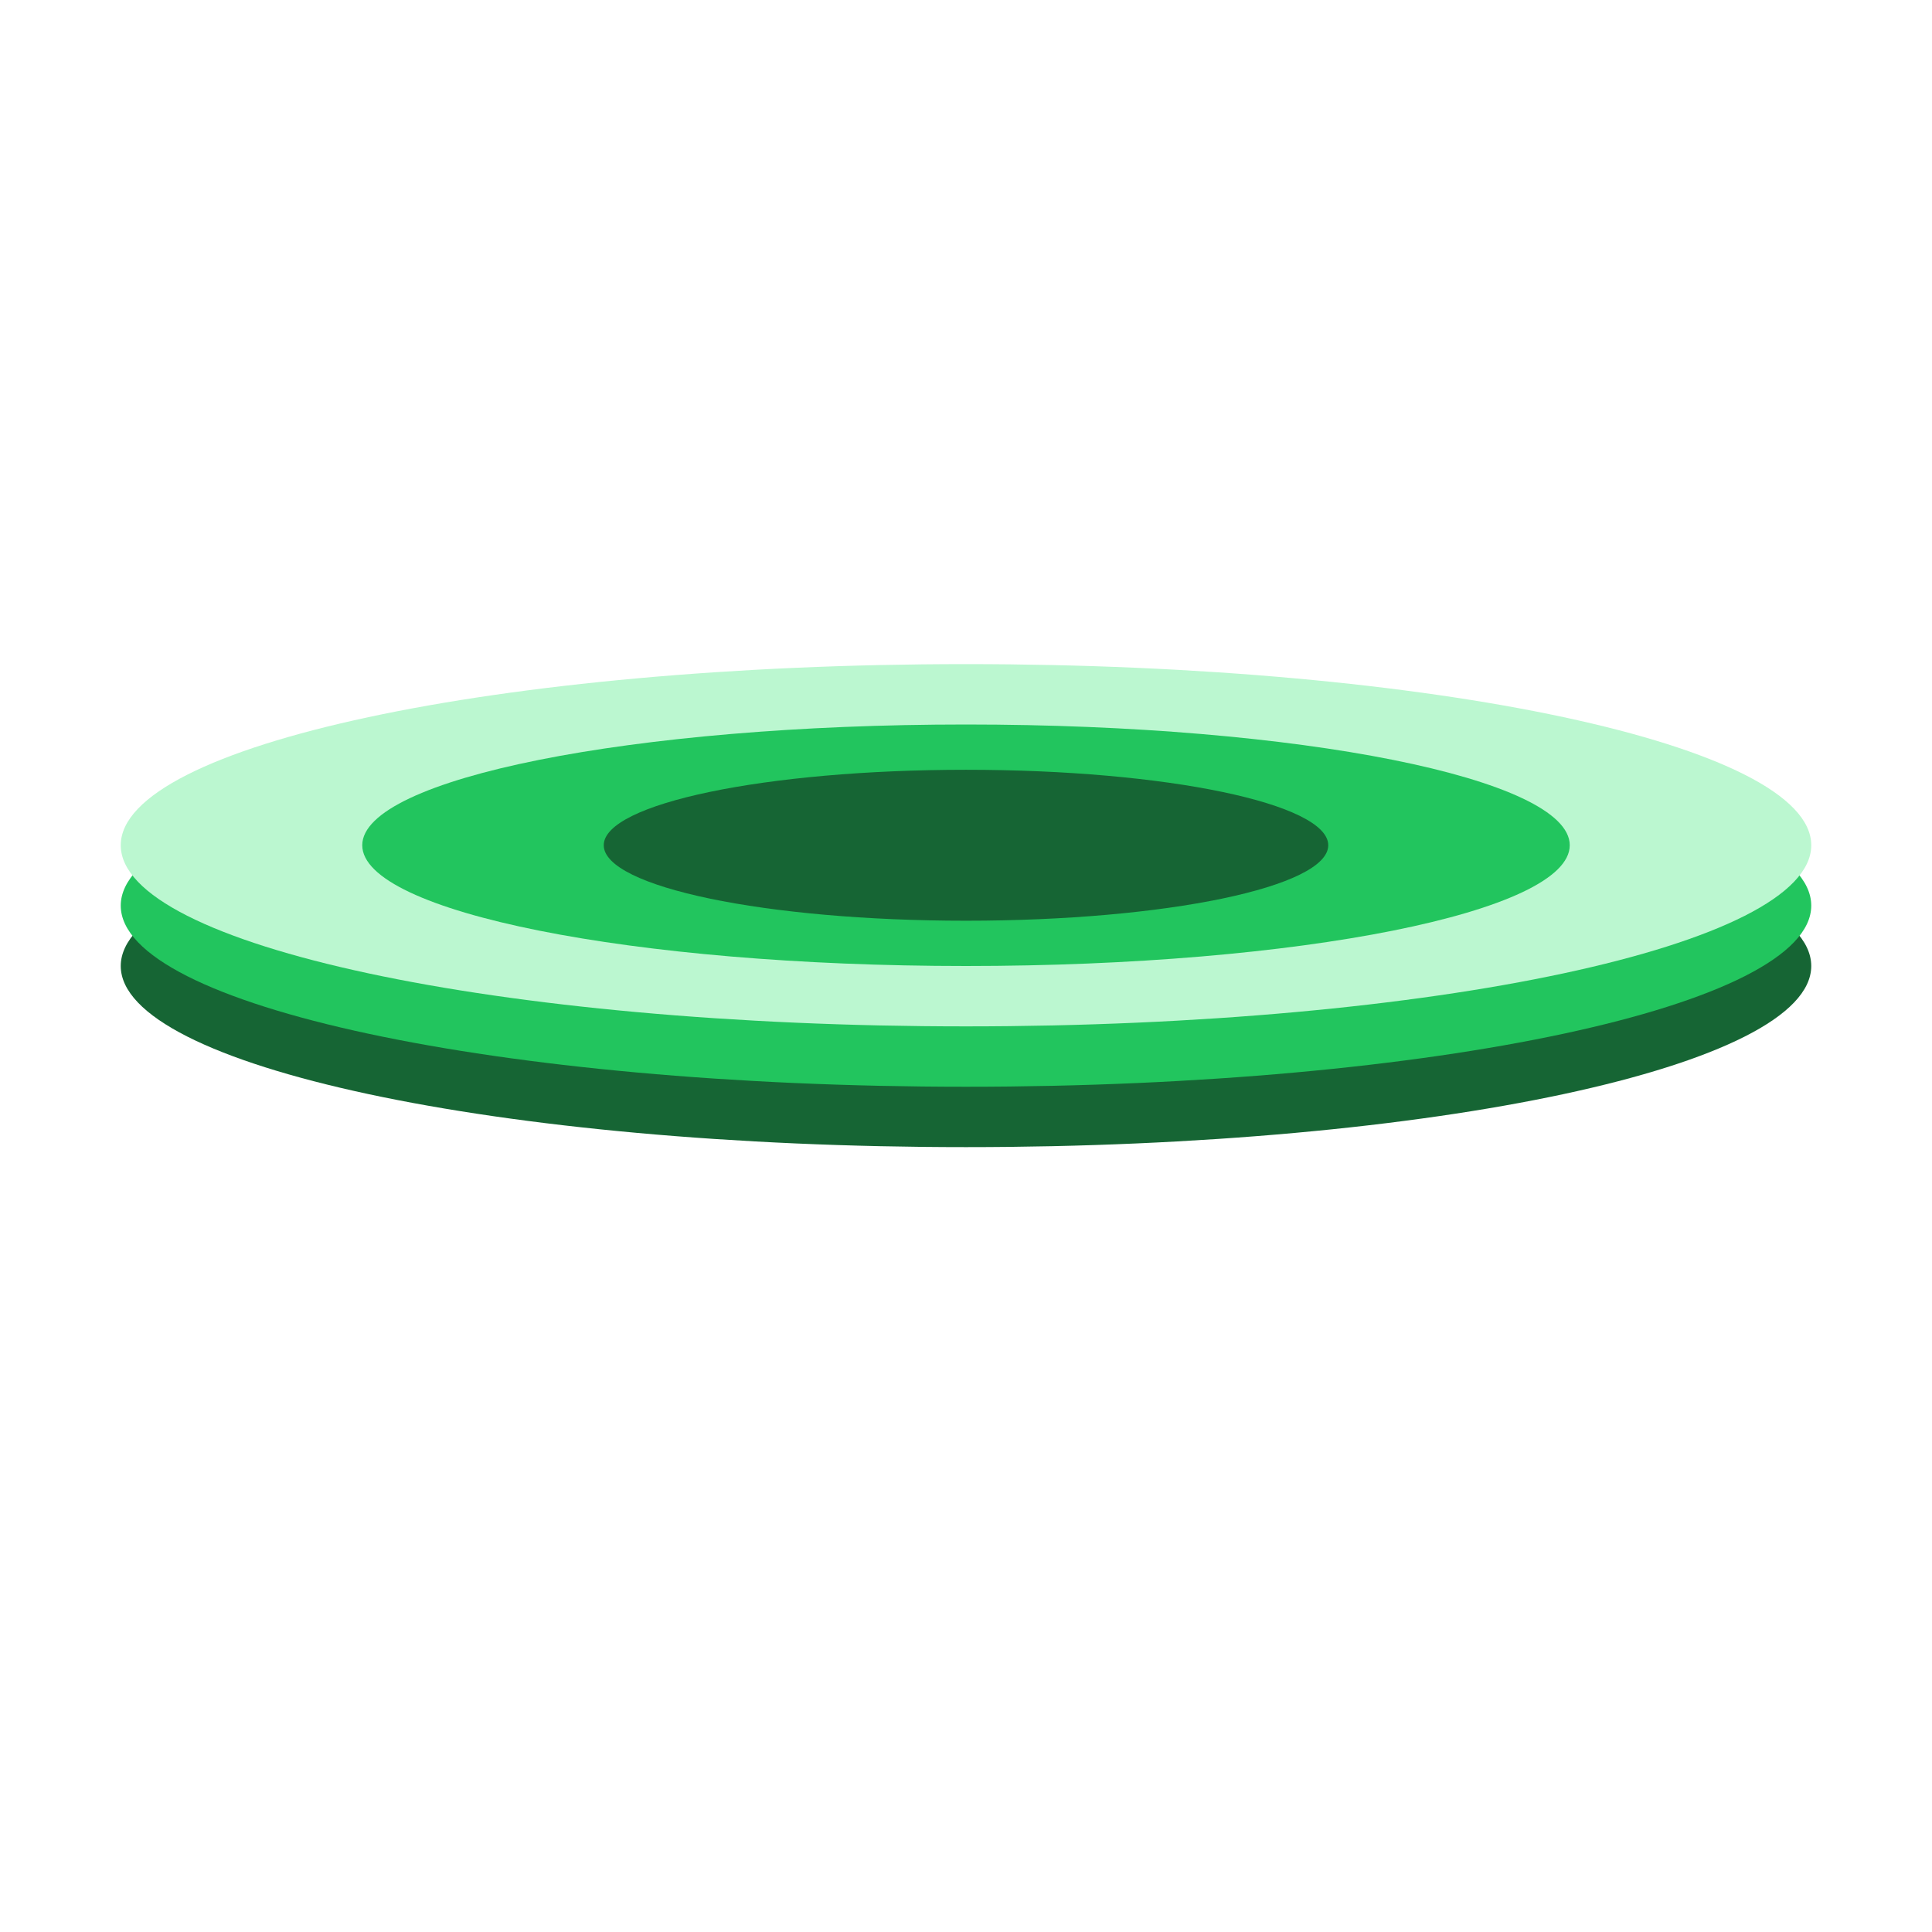
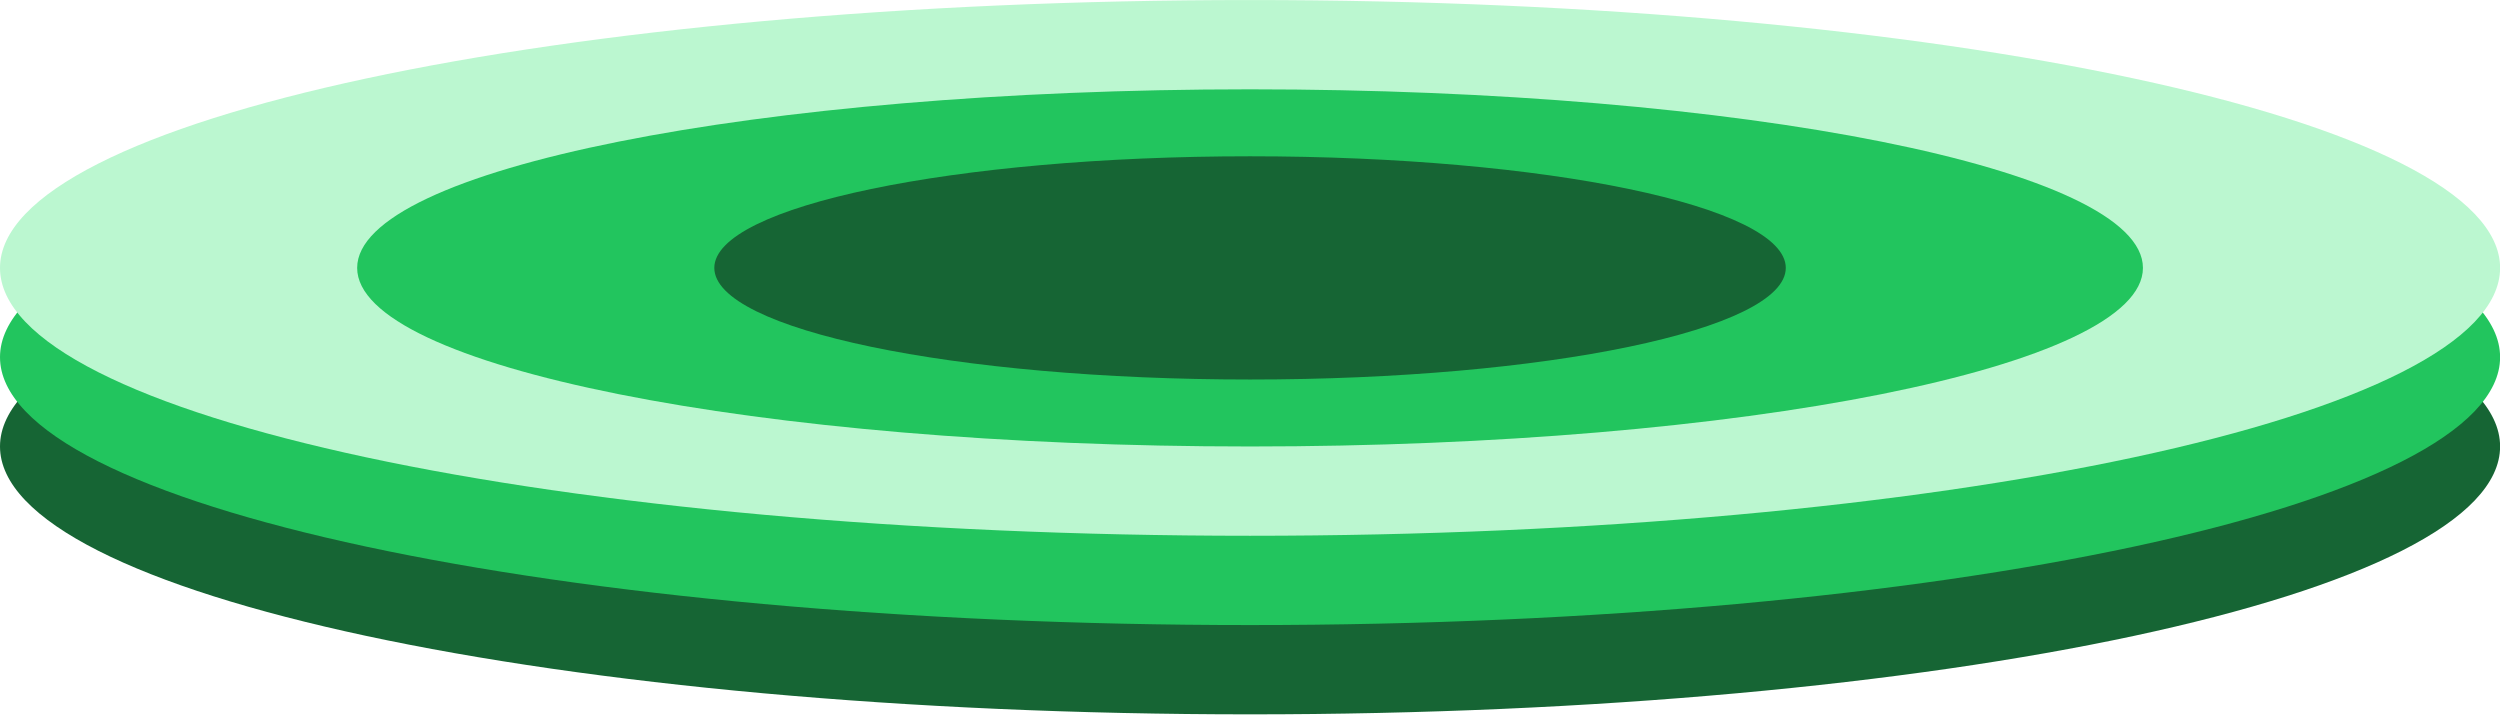
- <svg xmlns="http://www.w3.org/2000/svg" viewBox="0 0 64 64">
-   <ellipse cx="32" cy="32" rx="28" ry="6" fill="#166534" />
-   <ellipse cx="32" cy="30" rx="28" ry="6" fill="#22C55E" />
-   <ellipse cx="32" cy="28" rx="28" ry="6" fill="#BBF7D0" />
-   <ellipse cx="32" cy="28" rx="20" ry="4" fill="#22C55E" />
-   <ellipse cx="32" cy="28" rx="12" ry="2.5" fill="#166534" />
+ <svg xmlns="http://www.w3.org/2000/svg" viewBox="0 0 64 18.286">
+   <g transform="translate(-0.0002 -22.8572) scale(1)">
+     <g transform="translate(-4.5714 -2.2857) scale(1.1429)">
+       <ellipse cx="32" cy="32" rx="28" ry="6" fill="#166534" />
+       <ellipse cx="32" cy="30" rx="28" ry="6" fill="#22C55E" />
+       <ellipse cx="32" cy="28" rx="28" ry="6" fill="#BBF7D0" />
+       <ellipse cx="32" cy="28" rx="20" ry="4" fill="#22C55E" />
+       <ellipse cx="32" cy="28" rx="12" ry="2.5" fill="#166534" />
+     </g>
+   </g>
</svg>
